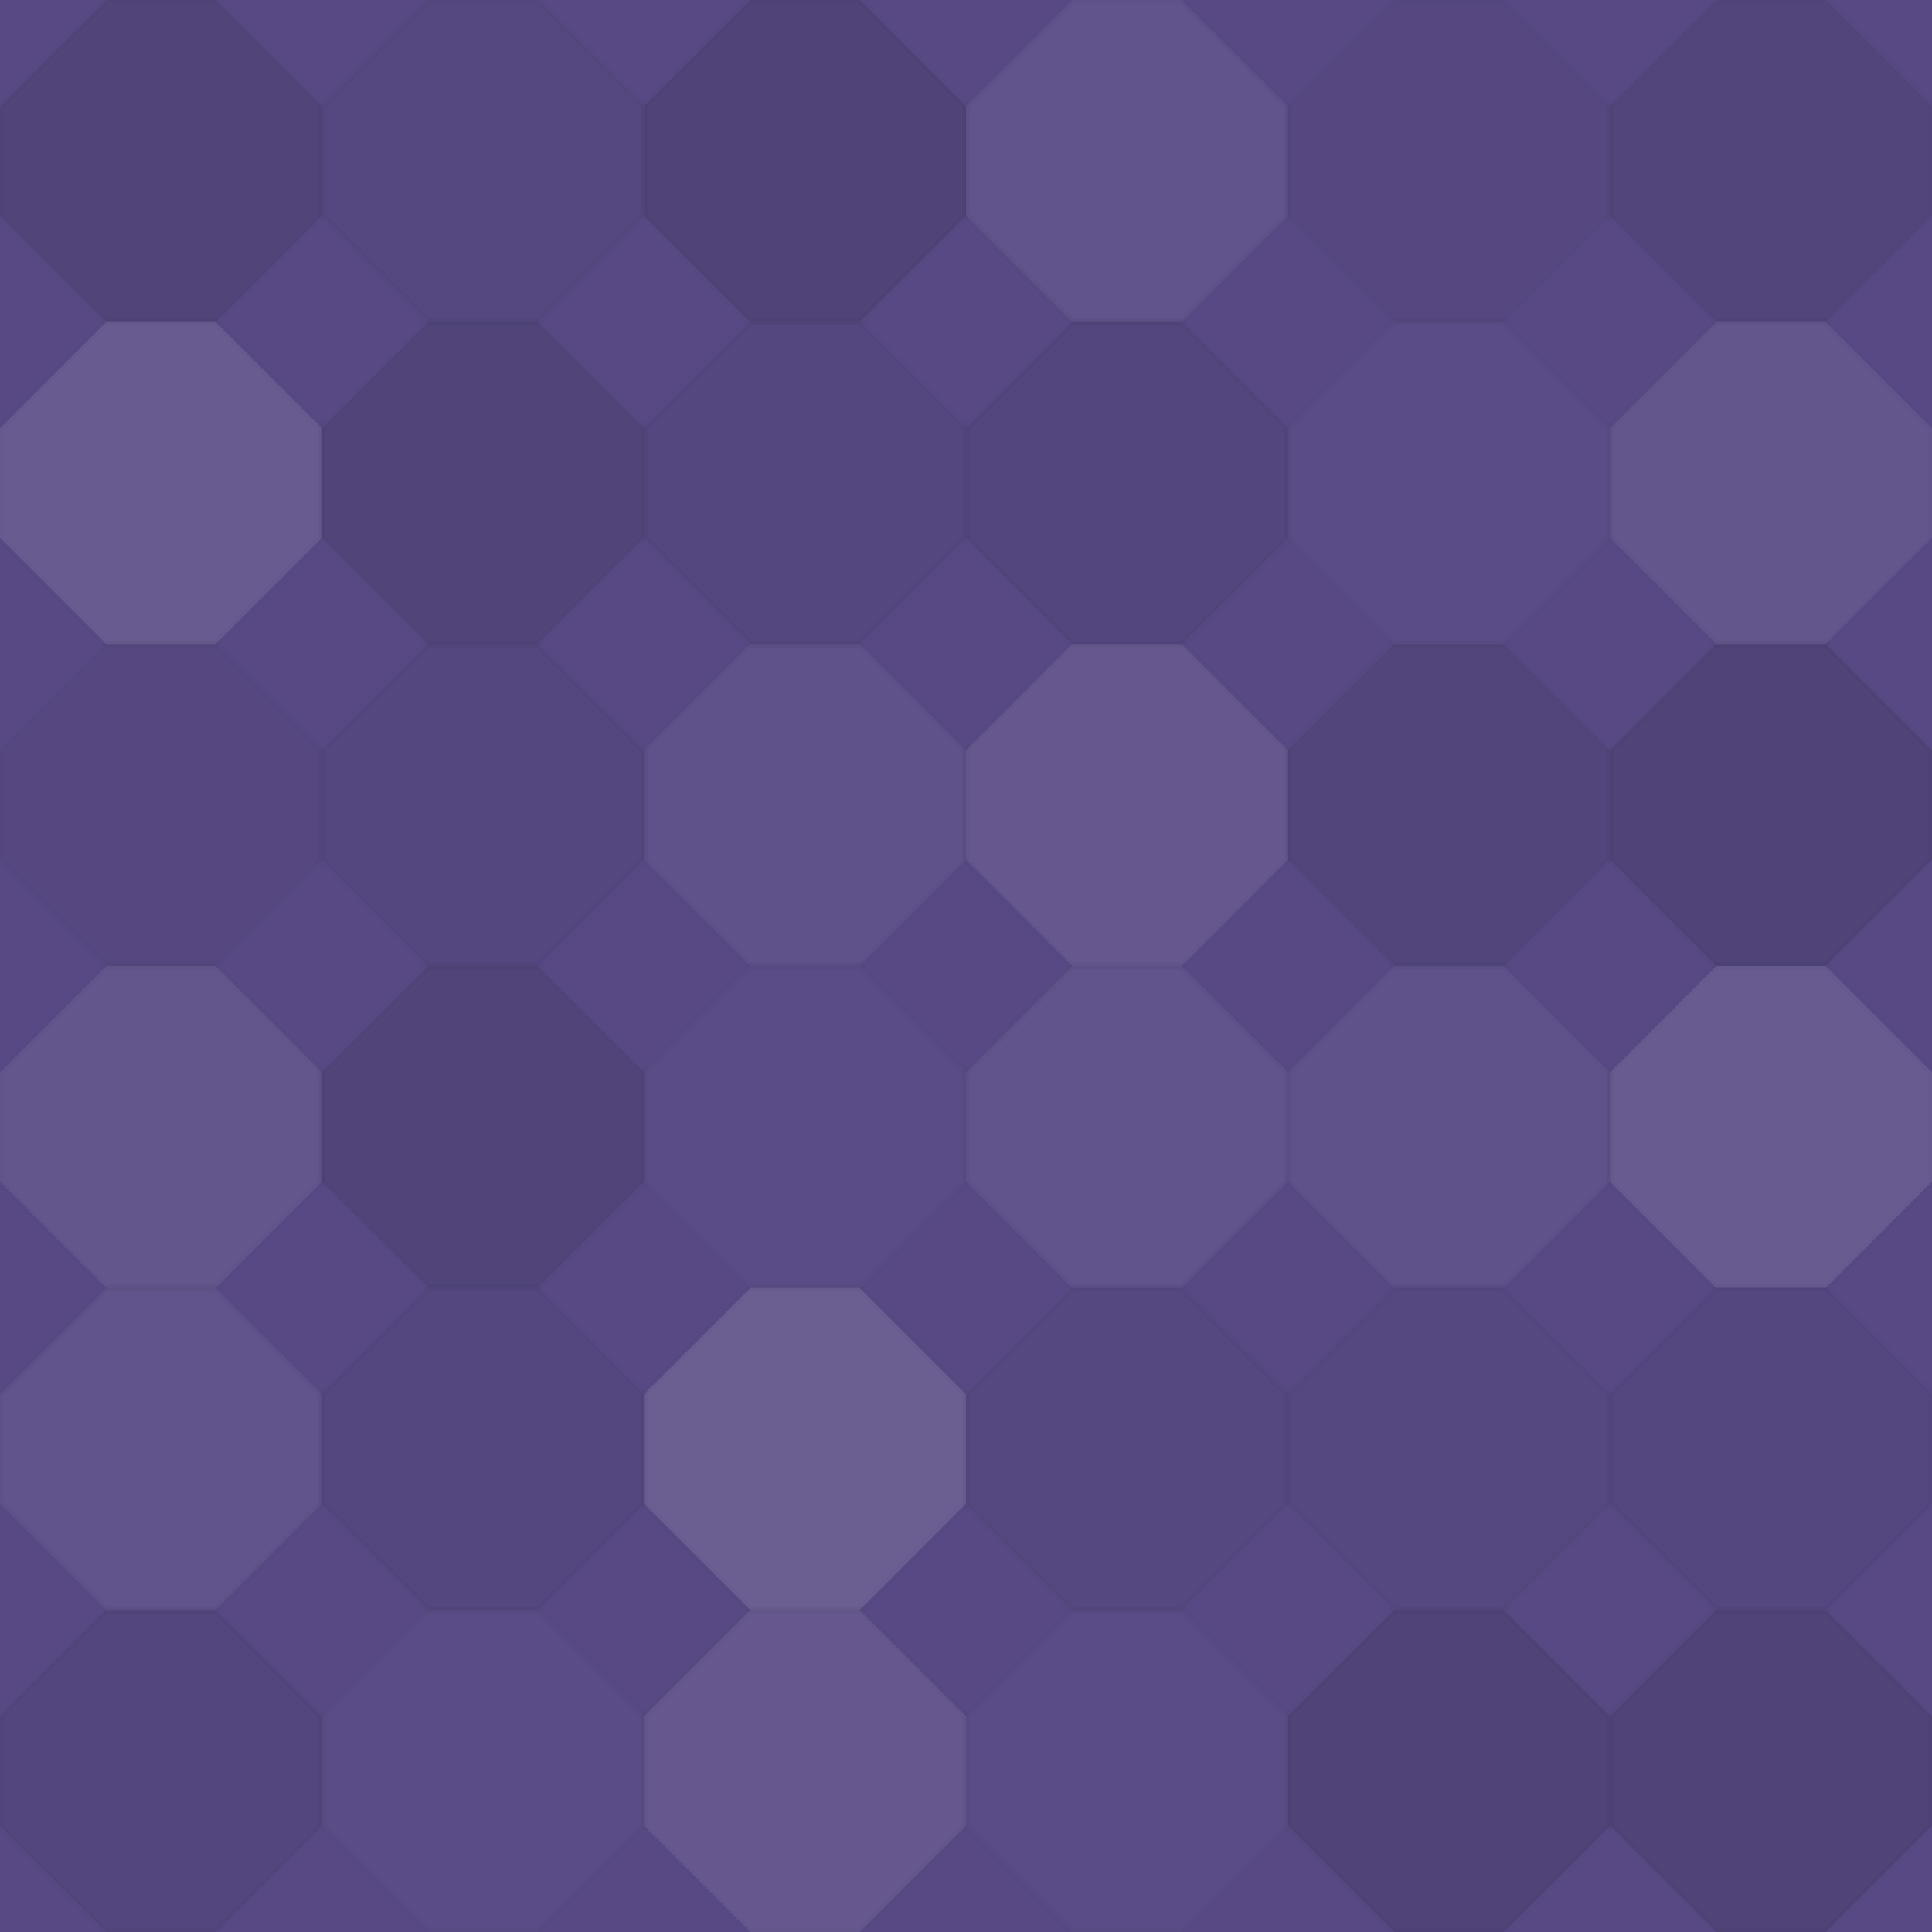
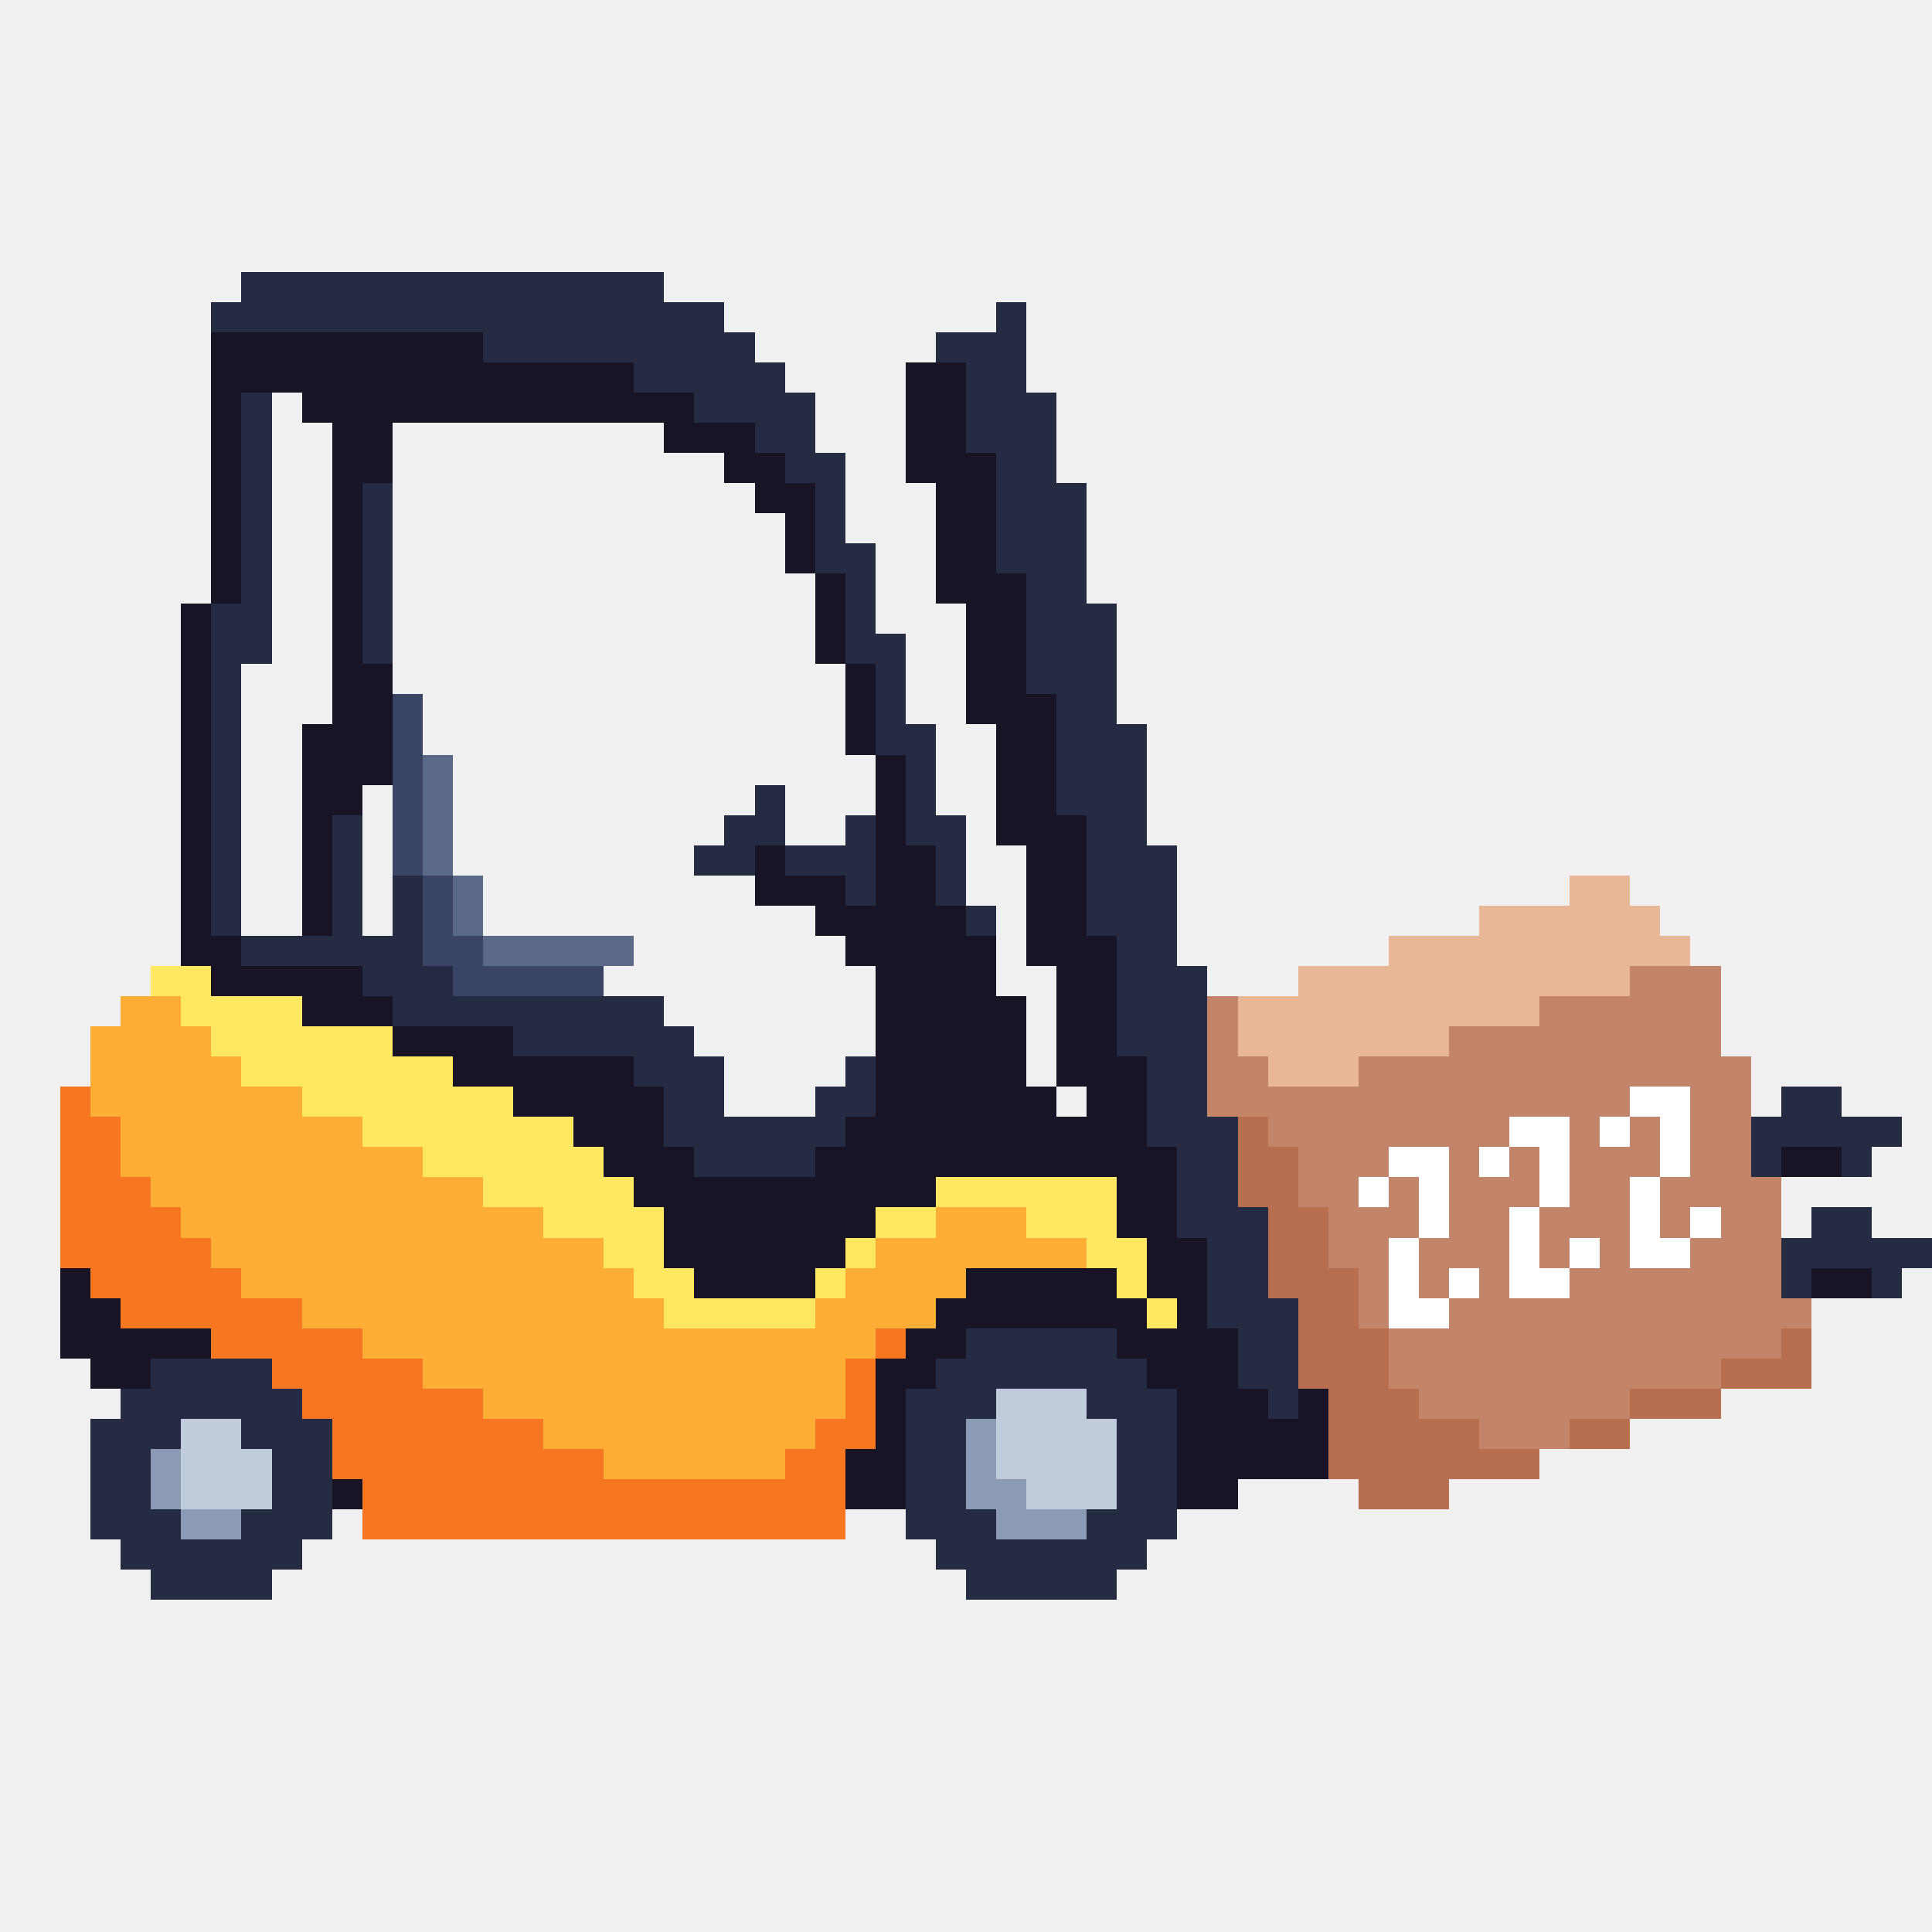
- <svg xmlns="http://www.w3.org/2000/svg" width="280" height="280" viewbox="0 0 280 280" preserveAspectRatio="none">
-   <rect x="0" y="0" width="100%" height="100%" fill="rgb(88, 73, 133)" />
-   <polyline points="15.4,0,31.267,0,46.667,15.4,46.667,31.267,31.267,46.667,15.4,46.667,0,31.267,0,15.4,15.4,0" fill="#222" fill-opacity="0.115" stroke="#000" stroke-opacity="0.02" transform="translate(0, 0)" />
-   <polyline points="15.4,0,31.267,0,46.667,15.4,46.667,31.267,31.267,46.667,15.4,46.667,0,31.267,0,15.4,15.4,0" fill="#222" fill-opacity="0.046" stroke="#000" stroke-opacity="0.02" transform="translate(46.66667, 0)" />
-   <polyline points="15.4,0,31.267,0,46.667,15.4,46.667,31.267,31.267,46.667,15.4,46.667,0,31.267,0,15.4,15.4,0" fill="#222" fill-opacity="0.133" stroke="#000" stroke-opacity="0.02" transform="translate(93.33333, 0)" />
-   <polyline points="15.4,0,31.267,0,46.667,15.4,46.667,31.267,31.267,46.667,15.4,46.667,0,31.267,0,15.4,15.4,0" fill="#ddd" fill-opacity="0.072" stroke="#000" stroke-opacity="0.02" transform="translate(140, 0)" />
-   <polyline points="15.4,0,31.267,0,46.667,15.4,46.667,31.267,31.267,46.667,15.4,46.667,0,31.267,0,15.4,15.4,0" fill="#222" fill-opacity="0.029" stroke="#000" stroke-opacity="0.02" transform="translate(186.6667, 0)" />
-   <polyline points="15.4,0,31.267,0,46.667,15.4,46.667,31.267,31.267,46.667,15.4,46.667,0,31.267,0,15.4,15.4,0" fill="#222" fill-opacity="0.098" stroke="#000" stroke-opacity="0.02" transform="translate(233.3333, 0)" />
-   <polyline points="15.4,0,31.267,0,46.667,15.4,46.667,31.267,31.267,46.667,15.4,46.667,0,31.267,0,15.4,15.4,0" fill="#ddd" fill-opacity="0.124" stroke="#000" stroke-opacity="0.02" transform="translate(0, 46.66667)" />
-   <polyline points="15.4,0,31.267,0,46.667,15.4,46.667,31.267,31.267,46.667,15.4,46.667,0,31.267,0,15.4,15.4,0" fill="#222" fill-opacity="0.115" stroke="#000" stroke-opacity="0.02" transform="translate(46.66667, 46.66667)" />
-   <polyline points="15.4,0,31.267,0,46.667,15.4,46.667,31.267,31.267,46.667,15.4,46.667,0,31.267,0,15.4,15.4,0" fill="#222" fill-opacity="0.063" stroke="#000" stroke-opacity="0.02" transform="translate(93.33333, 46.66667)" />
-   <polyline points="15.4,0,31.267,0,46.667,15.4,46.667,31.267,31.267,46.667,15.4,46.667,0,31.267,0,15.4,15.4,0" fill="#222" fill-opacity="0.081" stroke="#000" stroke-opacity="0.02" transform="translate(140, 46.66667)" />
-   <polyline points="15.4,0,31.267,0,46.667,15.4,46.667,31.267,31.267,46.667,15.4,46.667,0,31.267,0,15.4,15.4,0" fill="#ddd" fill-opacity="0.02" stroke="#000" stroke-opacity="0.02" transform="translate(186.6667, 46.66667)" />
-   <polyline points="15.4,0,31.267,0,46.667,15.4,46.667,31.267,31.267,46.667,15.4,46.667,0,31.267,0,15.4,15.4,0" fill="#ddd" fill-opacity="0.089" stroke="#000" stroke-opacity="0.02" transform="translate(233.3333, 46.66667)" />
-   <polyline points="15.4,0,31.267,0,46.667,15.4,46.667,31.267,31.267,46.667,15.4,46.667,0,31.267,0,15.4,15.4,0" fill="#222" fill-opacity="0.029" stroke="#000" stroke-opacity="0.02" transform="translate(0, 93.33333)" />
-   <polyline points="15.4,0,31.267,0,46.667,15.4,46.667,31.267,31.267,46.667,15.4,46.667,0,31.267,0,15.4,15.4,0" fill="#222" fill-opacity="0.063" stroke="#000" stroke-opacity="0.02" transform="translate(46.66667, 93.33333)" />
-   <polyline points="15.4,0,31.267,0,46.667,15.4,46.667,31.267,31.267,46.667,15.4,46.667,0,31.267,0,15.4,15.4,0" fill="#ddd" fill-opacity="0.055" stroke="#000" stroke-opacity="0.02" transform="translate(93.33333, 93.33333)" />
-   <polyline points="15.4,0,31.267,0,46.667,15.4,46.667,31.267,31.267,46.667,15.4,46.667,0,31.267,0,15.4,15.4,0" fill="#ddd" fill-opacity="0.107" stroke="#000" stroke-opacity="0.02" transform="translate(140, 93.33333)" />
-   <polyline points="15.4,0,31.267,0,46.667,15.4,46.667,31.267,31.267,46.667,15.4,46.667,0,31.267,0,15.4,15.4,0" fill="#222" fill-opacity="0.098" stroke="#000" stroke-opacity="0.02" transform="translate(186.6667, 93.33333)" />
-   <polyline points="15.4,0,31.267,0,46.667,15.4,46.667,31.267,31.267,46.667,15.4,46.667,0,31.267,0,15.4,15.4,0" fill="#222" fill-opacity="0.133" stroke="#000" stroke-opacity="0.02" transform="translate(233.3333, 93.33333)" />
-   <polyline points="15.4,0,31.267,0,46.667,15.4,46.667,31.267,31.267,46.667,15.4,46.667,0,31.267,0,15.4,15.4,0" fill="#ddd" fill-opacity="0.089" stroke="#000" stroke-opacity="0.02" transform="translate(0, 140)" />
-   <polyline points="15.4,0,31.267,0,46.667,15.4,46.667,31.267,31.267,46.667,15.4,46.667,0,31.267,0,15.4,15.4,0" fill="#222" fill-opacity="0.115" stroke="#000" stroke-opacity="0.02" transform="translate(46.66667, 140)" />
-   <polyline points="15.4,0,31.267,0,46.667,15.4,46.667,31.267,31.267,46.667,15.4,46.667,0,31.267,0,15.4,15.4,0" fill="#ddd" fill-opacity="0.02" stroke="#000" stroke-opacity="0.02" transform="translate(93.33333, 140)" />
-   <polyline points="15.4,0,31.267,0,46.667,15.4,46.667,31.267,31.267,46.667,15.4,46.667,0,31.267,0,15.4,15.4,0" fill="#ddd" fill-opacity="0.072" stroke="#000" stroke-opacity="0.02" transform="translate(140, 140)" />
-   <polyline points="15.4,0,31.267,0,46.667,15.4,46.667,31.267,31.267,46.667,15.4,46.667,0,31.267,0,15.4,15.4,0" fill="#ddd" fill-opacity="0.055" stroke="#000" stroke-opacity="0.02" transform="translate(186.6667, 140)" />
-   <polyline points="15.4,0,31.267,0,46.667,15.4,46.667,31.267,31.267,46.667,15.4,46.667,0,31.267,0,15.4,15.4,0" fill="#ddd" fill-opacity="0.124" stroke="#000" stroke-opacity="0.02" transform="translate(233.3333, 140)" />
-   <polyline points="15.4,0,31.267,0,46.667,15.4,46.667,31.267,31.267,46.667,15.4,46.667,0,31.267,0,15.4,15.4,0" fill="#ddd" fill-opacity="0.072" stroke="#000" stroke-opacity="0.02" transform="translate(0, 186.6667)" />
-   <polyline points="15.4,0,31.267,0,46.667,15.4,46.667,31.267,31.267,46.667,15.4,46.667,0,31.267,0,15.4,15.4,0" fill="#222" fill-opacity="0.063" stroke="#000" stroke-opacity="0.02" transform="translate(46.66667, 186.6667)" />
-   <polyline points="15.4,0,31.267,0,46.667,15.4,46.667,31.267,31.267,46.667,15.4,46.667,0,31.267,0,15.4,15.4,0" fill="#ddd" fill-opacity="0.141" stroke="#000" stroke-opacity="0.02" transform="translate(93.33333, 186.6667)" />
-   <polyline points="15.4,0,31.267,0,46.667,15.4,46.667,31.267,31.267,46.667,15.4,46.667,0,31.267,0,15.4,15.4,0" fill="#222" fill-opacity="0.046" stroke="#000" stroke-opacity="0.02" transform="translate(140, 186.6667)" />
-   <polyline points="15.4,0,31.267,0,46.667,15.4,46.667,31.267,31.267,46.667,15.4,46.667,0,31.267,0,15.4,15.4,0" fill="#222" fill-opacity="0.046" stroke="#000" stroke-opacity="0.02" transform="translate(186.6667, 186.6667)" />
-   <polyline points="15.4,0,31.267,0,46.667,15.4,46.667,31.267,31.267,46.667,15.4,46.667,0,31.267,0,15.4,15.4,0" fill="#222" fill-opacity="0.063" stroke="#000" stroke-opacity="0.02" transform="translate(233.3333, 186.6667)" />
-   <polyline points="15.4,0,31.267,0,46.667,15.4,46.667,31.267,31.267,46.667,15.4,46.667,0,31.267,0,15.4,15.4,0" fill="#222" fill-opacity="0.081" stroke="#000" stroke-opacity="0.02" transform="translate(0, 233.3333)" />
-   <polyline points="15.4,0,31.267,0,46.667,15.4,46.667,31.267,31.267,46.667,15.4,46.667,0,31.267,0,15.4,15.4,0" fill="#ddd" fill-opacity="0.02" stroke="#000" stroke-opacity="0.02" transform="translate(46.66667, 233.3333)" />
-   <polyline points="15.4,0,31.267,0,46.667,15.4,46.667,31.267,31.267,46.667,15.4,46.667,0,31.267,0,15.4,15.4,0" fill="#ddd" fill-opacity="0.107" stroke="#000" stroke-opacity="0.02" transform="translate(93.33333, 233.3333)" />
-   <polyline points="15.4,0,31.267,0,46.667,15.4,46.667,31.267,31.267,46.667,15.4,46.667,0,31.267,0,15.4,15.4,0" fill="#ddd" fill-opacity="0.02" stroke="#000" stroke-opacity="0.02" transform="translate(140, 233.3333)" />
-   <polyline points="15.4,0,31.267,0,46.667,15.4,46.667,31.267,31.267,46.667,15.4,46.667,0,31.267,0,15.4,15.4,0" fill="#222" fill-opacity="0.133" stroke="#000" stroke-opacity="0.02" transform="translate(186.6667, 233.3333)" />
-   <polyline points="15.4,0,31.267,0,46.667,15.4,46.667,31.267,31.267,46.667,15.4,46.667,0,31.267,0,15.4,15.4,0" fill="#222" fill-opacity="0.133" stroke="#000" stroke-opacity="0.02" transform="translate(233.3333, 233.3333)" />
+ <svg xmlns="http://www.w3.org/2000/svg" shape-rendering="crispEdges" viewBox="0 -.5 256 256">
+   <path stroke="#262b44" d="M32 36h56m-56 1h56m-56 1h56m-56 1h56m-60 1h68m36 0h4M28 41h68m36 0h4M28 42h68m36 0h4M28 43h68m36 0h4m-72 1h36m24 0h12m-72 1h36m24 0h12m-72 1h36m24 0h12m-72 1h36m24 0h12m-52 1h20m24 0h8m-52 1h20m24 0h8m-52 1h20m24 0h8m-52 1h20m24 0h8M32 52h4m56 0h16m20 0h12M32 53h4m56 0h16m20 0h12M32 54h4m56 0h16m20 0h12M32 55h4m56 0h16m20 0h12M32 56h4m64 0h8m20 0h12M32 57h4m64 0h8m20 0h12M32 58h4m64 0h8m20 0h12M32 59h4m64 0h8m20 0h12M32 60h4m68 0h8m20 0h8M32 61h4m68 0h8m20 0h8M32 62h4m68 0h8m20 0h8M32 63h4m68 0h8m20 0h8M32 64h4m12 0h4m56 0h4m20 0h12M32 65h4m12 0h4m56 0h4m20 0h12M32 66h4m12 0h4m56 0h4m20 0h12M32 67h4m12 0h4m56 0h4m20 0h12M32 68h4m12 0h4m56 0h4m20 0h12M32 69h4m12 0h4m56 0h4m20 0h12M32 70h4m12 0h4m56 0h4m20 0h12M32 71h4m12 0h4m56 0h4m20 0h12M32 72h4m12 0h4m56 0h8m16 0h12M32 73h4m12 0h4m56 0h8m16 0h12M32 74h4m12 0h4m56 0h8m16 0h12M32 75h4m12 0h4m56 0h8m16 0h12M32 76h4m12 0h4m60 0h4m20 0h8M32 77h4m12 0h4m60 0h4m20 0h8M32 78h4m12 0h4m60 0h4m20 0h8M32 79h4m12 0h4m60 0h4m20 0h8M28 80h8m12 0h4m60 0h4m20 0h12M28 81h8m12 0h4m60 0h4m20 0h12M28 82h8m12 0h4m60 0h4m20 0h12M28 83h8m12 0h4m60 0h4m20 0h12M28 84h8m12 0h4m60 0h8m16 0h12M28 85h8m12 0h4m60 0h8m16 0h12M28 86h8m12 0h4m60 0h8m16 0h12M28 87h8m12 0h4m60 0h8m16 0h12M28 88h4m84 0h4m16 0h12M28 89h4m84 0h4m16 0h12M28 90h4m84 0h4m16 0h12M28 91h4m84 0h4m16 0h12M28 92h4m84 0h4m20 0h8M28 93h4m84 0h4m20 0h8M28 94h4m84 0h4m20 0h8M28 95h4m84 0h4m20 0h8M28 96h4m84 0h8m16 0h12M28 97h4m84 0h8m16 0h12M28 98h4m84 0h8m16 0h12M28 99h4m84 0h8m16 0h12m-124 1h4m88 0h4m16 0h12m-124 1h4m88 0h4m16 0h12m-124 1h4m88 0h4m16 0h12m-124 1h4m88 0h4m16 0h12m-124 1h4m68 0h4m16 0h4m16 0h12m-124 1h4m68 0h4m16 0h4m16 0h12m-124 1h4m68 0h4m16 0h4m16 0h12m-124 1h4m68 0h4m16 0h4m16 0h12m-124 1h4m12 0h4m48 0h8m8 0h4m4 0h8m16 0h8m-124 1h4m12 0h4m48 0h8m8 0h4m4 0h8m16 0h8m-124 1h4m12 0h4m48 0h8m8 0h4m4 0h8m16 0h8m-124 1h4m12 0h4m48 0h8m8 0h4m4 0h8m16 0h8m-124 1h4m12 0h4m44 0h8m4 0h12m8 0h4m16 0h12m-128 1h4m12 0h4m44 0h8m4 0h12m8 0h4m16 0h12m-128 1h4m12 0h4m44 0h8m4 0h12m8 0h4m16 0h12m-128 1h4m12 0h4m44 0h8m4 0h12m8 0h4m16 0h12m-128 1h4m12 0h4m4 0h4m56 0h4m8 0h4m16 0h12m-128 1h4m12 0h4m4 0h4m56 0h4m8 0h4m16 0h12m-128 1h4m12 0h4m4 0h4m56 0h4m8 0h4m16 0h12m-128 1h4m12 0h4m4 0h4m56 0h4m8 0h4m16 0h12m-128 1h4m12 0h4m4 0h4m72 0h4m12 0h12m-128 1h4m12 0h4m4 0h4m72 0h4m12 0h12m-128 1h4m12 0h4m4 0h4m72 0h4m12 0h12m-128 1h4m12 0h4m4 0h4m72 0h4m12 0h12m-124 1h24m92 0h8m-124 1h24m92 0h8m-124 1h24m92 0h8m-124 1h24m92 0h8m-108 1h12m88 0h12m-112 1h12m88 0h12m-112 1h12m88 0h12m-112 1h12m88 0h12m-108 1h36m60 0h12m-108 1h36m60 0h12m-108 1h36m60 0h12m-108 1h36m60 0h12m-92 1h24m56 0h12m-92 1h24m56 0h12m-92 1h24m56 0h12m-92 1h24m56 0h12m-76 1h12m16 0h4m36 0h8m-76 1h12m16 0h4m36 0h8m-76 1h12m16 0h4m36 0h8m-76 1h12m16 0h4m36 0h8m-72 1h8m12 0h8m36 0h8m76 0h8m-156 1h8m12 0h8m36 0h8m76 0h8m-156 1h8m12 0h8m36 0h8m76 0h8m-156 1h8m12 0h8m36 0h8m76 0h8m-156 1h24m40 0h12m68 0h20m-164 1h24m40 0h12m68 0h20m-164 1h24m40 0h12m68 0h20m-164 1h24m40 0h12m68 0h20m-160 1h16m48 0h8m68 0h4m8 0h4m-156 1h16m48 0h8m68 0h4m8 0h4m-156 1h16m48 0h8m68 0h4m8 0h4m-156 1h16m48 0h8m68 0h4m8 0h4m-92 1h8m-8 1h8m-8 1h8m-8 1h8m-8 1h12m72 0h8m-92 1h12m72 0h8m-92 1h12m72 0h8m-92 1h12m72 0h8m-88 1h8m68 0h20m-96 1h8m68 0h20m-96 1h8m68 0h20m-96 1h8m68 0h20m-96 1h8m68 0h4m8 0h4m-92 1h8m68 0h4m8 0h4m-92 1h8m68 0h4m8 0h4m-92 1h8m68 0h4m8 0h4m-92 1h12m-12 1h12m-12 1h12m-12 1h12m-44 1h20m16 0h8m-44 1h20m16 0h8m-44 1h20m16 0h8m-44 1h20m16 0h8m-152 1h16m88 0h28m12 0h8m-152 1h16m88 0h28m12 0h8m-152 1h16m88 0h28m12 0h8m-152 1h16m88 0h28m12 0h8m-156 1h24m80 0h12m12 0h12m12 0h4m-156 1h24m80 0h12m12 0h12m12 0h4m-156 1h24m80 0h12m12 0h12m12 0h4m-156 1h24m80 0h12m12 0h12m12 0h4m-160 1h12m8 0h12m76 0h8m20 0h8m-144 1h12m8 0h12m76 0h8m20 0h8m-144 1h12m8 0h12m76 0h8m20 0h8m-144 1h12m8 0h12m76 0h8m20 0h8m-144 1h8m16 0h8m76 0h8m20 0h8m-144 1h8m16 0h8m76 0h8m20 0h8m-144 1h8m16 0h8m76 0h8m20 0h8m-144 1h8m16 0h8m76 0h8m20 0h8m-144 1h8m16 0h8m76 0h8m20 0h8m-144 1h8m16 0h8m76 0h8m20 0h8m-144 1h8m16 0h8m76 0h8m20 0h8m-144 1h8m16 0h8m76 0h8m20 0h8m-144 1h12m8 0h12m76 0h12m12 0h12m-144 1h12m8 0h12m76 0h12m12 0h12m-144 1h12m8 0h12m76 0h12m12 0h12m-144 1h12m8 0h12m76 0h12m12 0h12m-140 1h24m84 0h28m-136 1h24m84 0h28m-136 1h24m84 0h28m-136 1h24m84 0h28m-132 1h16m92 0h20m-128 1h16m92 0h20m-128 1h16m92 0h20m-128 1h16m92 0h20" />
+   <path stroke="#181425" d="M28 44h36m-36 1h36m-36 1h36m-36 1h36m-36 1h56m36 0h8M28 49h56m36 0h8M28 50h56m36 0h8M28 51h56m36 0h8M28 52h4m8 0h52m28 0h8M28 53h4m8 0h52m28 0h8M28 54h4m8 0h52m28 0h8M28 55h4m8 0h52m28 0h8M28 56h4m12 0h8m36 0h12m20 0h8M28 57h4m12 0h8m36 0h12m20 0h8M28 58h4m12 0h8m36 0h12m20 0h8M28 59h4m12 0h8m36 0h12m20 0h8M28 60h4m12 0h8m44 0h8m16 0h12M28 61h4m12 0h8m44 0h8m16 0h12M28 62h4m12 0h8m44 0h8m16 0h12M28 63h4m12 0h8m44 0h8m16 0h12M28 64h4m12 0h4m52 0h8m16 0h8M28 65h4m12 0h4m52 0h8m16 0h8M28 66h4m12 0h4m52 0h8m16 0h8M28 67h4m12 0h4m52 0h8m16 0h8M28 68h4m12 0h4m56 0h4m16 0h8M28 69h4m12 0h4m56 0h4m16 0h8M28 70h4m12 0h4m56 0h4m16 0h8M28 71h4m12 0h4m56 0h4m16 0h8M28 72h4m12 0h4m56 0h4m16 0h8M28 73h4m12 0h4m56 0h4m16 0h8M28 74h4m12 0h4m56 0h4m16 0h8M28 75h4m12 0h4m56 0h4m16 0h8M28 76h4m12 0h4m60 0h4m12 0h12M28 77h4m12 0h4m60 0h4m12 0h12M28 78h4m12 0h4m60 0h4m12 0h12M28 79h4m12 0h4m60 0h4m12 0h12M24 80h4m16 0h4m60 0h4m16 0h8M24 81h4m16 0h4m60 0h4m16 0h8M24 82h4m16 0h4m60 0h4m16 0h8M24 83h4m16 0h4m60 0h4m16 0h8M24 84h4m16 0h4m60 0h4m16 0h8M24 85h4m16 0h4m60 0h4m16 0h8M24 86h4m16 0h4m60 0h4m16 0h8M24 87h4m16 0h4m60 0h4m16 0h8M24 88h4m16 0h8m60 0h4m12 0h8M24 89h4m16 0h8m60 0h4m12 0h8M24 90h4m16 0h8m60 0h4m12 0h8M24 91h4m16 0h8m60 0h4m12 0h8M24 92h4m16 0h8m60 0h4m12 0h12M24 93h4m16 0h8m60 0h4m12 0h12M24 94h4m16 0h8m60 0h4m12 0h12M24 95h4m16 0h8m60 0h4m12 0h12M24 96h4m12 0h12m60 0h4m16 0h8M24 97h4m12 0h12m60 0h4m16 0h8M24 98h4m12 0h12m60 0h4m16 0h8M24 99h4m12 0h12m60 0h4m16 0h8m-116 1h4m12 0h12m64 0h4m12 0h8m-116 1h4m12 0h12m64 0h4m12 0h8m-116 1h4m12 0h12m64 0h4m12 0h8m-116 1h4m12 0h12m64 0h4m12 0h8m-116 1h4m12 0h8m68 0h4m12 0h8m-116 1h4m12 0h8m68 0h4m12 0h8m-116 1h4m12 0h8m68 0h4m12 0h8m-116 1h4m12 0h8m68 0h4m12 0h8m-116 1h4m12 0h4m72 0h4m12 0h12m-120 1h4m12 0h4m72 0h4m12 0h12m-120 1h4m12 0h4m72 0h4m12 0h12m-120 1h4m12 0h4m72 0h4m12 0h12m-120 1h4m12 0h4m56 0h4m12 0h8m12 0h8m-120 1h4m12 0h4m56 0h4m12 0h8m12 0h8m-120 1h4m12 0h4m56 0h4m12 0h8m12 0h8m-120 1h4m12 0h4m56 0h4m12 0h8m12 0h8m-120 1h4m12 0h4m56 0h12m4 0h8m12 0h8m-120 1h4m12 0h4m56 0h12m4 0h8m12 0h8m-120 1h4m12 0h4m56 0h12m4 0h8m12 0h8m-120 1h4m12 0h4m56 0h12m4 0h8m12 0h8m-120 1h4m12 0h4m64 0h20m8 0h8m-120 1h4m12 0h4m64 0h20m8 0h8m-120 1h4m12 0h4m64 0h20m8 0h8m-120 1h4m12 0h4m64 0h20m8 0h8m-120 1h8m80 0h20m4 0h12m-124 1h8m80 0h20m4 0h12m-124 1h8m80 0h20m4 0h12m-124 1h8m80 0h20m4 0h12m-120 1h20m68 0h16m8 0h8m-120 1h20m68 0h16m8 0h8m-120 1h20m68 0h16m8 0h8m-120 1h20m68 0h16m8 0h8m-108 1h12m64 0h20m4 0h8m-108 1h12m64 0h20m4 0h8m-108 1h12m64 0h20m4 0h8m-108 1h12m64 0h20m4 0h8m-96 1h16m48 0h20m4 0h8m-96 1h16m48 0h20m4 0h8m-96 1h16m48 0h20m4 0h8m-96 1h16m48 0h20m4 0h8m-88 1h24m32 0h20m4 0h12m-92 1h24m32 0h20m4 0h12m-92 1h24m32 0h20m4 0h12m-92 1h24m32 0h20m4 0h12m-84 1h20m28 0h24m4 0h8m-84 1h20m28 0h24m4 0h8m-84 1h20m28 0h24m4 0h8m-84 1h20m28 0h24m4 0h8m-76 1h12m24 0h40m-76 1h12m24 0h40m-76 1h12m24 0h40m-76 1h12m24 0h40m-72 1h12m16 0h48m80 0h8m-164 1h12m16 0h48m80 0h8m-164 1h12m16 0h48m80 0h8m-164 1h12m16 0h48m80 0h8m-160 1h40m24 0h8m-72 1h40m24 0h8m-72 1h40m24 0h8m-72 1h40m24 0h8m-68 1h28m32 0h8m-68 1h28m32 0h8m-68 1h28m32 0h8m-68 1h28m32 0h8m-68 1h24m40 0h8m-72 1h24m40 0h8m-72 1h24m40 0h8m-72 1h24m40 0h8M8 168h4m80 0h16m20 0h20m4 0h8m80 0h8M8 169h4m80 0h16m20 0h20m4 0h8m80 0h8M8 170h4m80 0h16m20 0h20m4 0h8m80 0h8M8 171h4m80 0h16m20 0h20m4 0h8m80 0h8M8 172h8m108 0h28m4 0h4M8 173h8m108 0h28m4 0h4M8 174h8m108 0h28m4 0h4M8 175h8m108 0h28m4 0h4M8 176h20m92 0h8m20 0h16M8 177h20m92 0h8m20 0h16M8 178h20m92 0h8m20 0h16M8 179h20m92 0h8m20 0h16m-152 1h8m96 0h8m28 0h12m-152 1h8m96 0h8m28 0h12m-152 1h8m96 0h8m28 0h12m-152 1h8m96 0h8m28 0h12m-48 1h4m36 0h12m4 0h4m-60 1h4m36 0h12m4 0h4m-60 1h4m36 0h12m4 0h4m-60 1h4m36 0h12m4 0h4m-60 1h4m36 0h20m-60 1h4m36 0h20m-60 1h4m36 0h20m-60 1h4m36 0h20m-64 1h8m36 0h20m-64 1h8m36 0h20m-64 1h8m36 0h20m-64 1h8m36 0h20m-132 1h4m64 0h8m36 0h8m-120 1h4m64 0h8m36 0h8m-120 1h4m64 0h8m36 0h8m-120 1h4m64 0h8m36 0h8" />
+   <path stroke="#3a4466" d="M52 92h4m-4 1h4m-4 1h4m-4 1h4m-4 1h4m-4 1h4m-4 1h4m-4 1h4m-4 1h4m-4 1h4m-4 1h4m-4 1h4m-4 1h4m-4 1h4m-4 1h4m-4 1h4m-4 1h4m-4 1h4m-4 1h4m-4 1h4m-4 1h4m-4 1h4m-4 1h4m-4 1h4m0 1h4m-4 1h4m-4 1h4m-4 1h4m-4 1h4m-4 1h4m-4 1h4m-4 1h4m-4 1h8m-8 1h8m-8 1h8m-8 1h8m-4 1h20m-20 1h20m-20 1h20m-20 1h20" />
+   <path stroke="#5a6988" d="M56 100h4m-4 1h4m-4 1h4m-4 1h4m-4 1h4m-4 1h4m-4 1h4m-4 1h4m-4 1h4m-4 1h4m-4 1h4m-4 1h4m-4 1h4m-4 1h4m-4 1h4m-4 1h4m0 1h4m-4 1h4m-4 1h4m-4 1h4m-4 1h4m-4 1h4m-4 1h4m-4 1h4m0 1h20m-20 1h20m-20 1h20m-20 1h20" />
+   <path stroke="#e8b796" d="M208 116h8m-8 1h8m-8 1h8m-8 1h8m-20 1h24m-24 1h24m-24 1h24m-24 1h24m-36 1h40m-40 1h40m-40 1h40m-40 1h40m-52 1h44m-44 1h44m-44 1h44m-44 1h44m-52 1h40m-40 1h40m-40 1h40m-40 1h40m-40 1h28m-28 1h28m-28 1h28m-28 1h28m-24 1h12m-12 1h12m-12 1h12m-12 1h12" />
+   <path stroke="#fee761" d="M20 128h8m-8 1h8m-8 1h8m-8 1h8m-4 1h16m-16 1h16m-16 1h16m-16 1h16m-12 1h24m-24 1h24m-24 1h24m-24 1h24m-20 1h28m-28 1h28m-28 1h28m-28 1h28m-20 1h28m-28 1h28m-28 1h28m-28 1h28m-20 1h28m-28 1h28m-28 1h28m-28 1h28m-20 1h24m-24 1h24m-24 1h24m-24 1h24m-16 1h20m40 0h24m-84 1h20m40 0h24m-84 1h20m40 0h24m-84 1h20m40 0h24m-76 1h16m28 0h8m12 0h12m-76 1h16m28 0h8m12 0h12m-76 1h16m28 0h8m12 0h12m-76 1h16m28 0h8m12 0h12m-68 1h8m24 0h4m28 0h8m-72 1h8m24 0h4m28 0h8m-72 1h8m24 0h4m28 0h8m-72 1h8m24 0h4m28 0h8m-68 1h8m16 0h4m36 0h4m-68 1h8m16 0h4m36 0h4m-68 1h8m16 0h4m36 0h4m-68 1h8m16 0h4m36 0h4m-64 1h20m44 0h4m-68 1h20m44 0h4m-68 1h20m44 0h4m-68 1h20m44 0h4" />
+   <path stroke="#c28569" d="M216 128h12m-12 1h12m-12 1h12m-12 1h12m-68 1h4m40 0h24m-68 1h4m40 0h24m-68 1h4m40 0h24m-68 1h4m40 0h24m-68 1h4m28 0h36m-68 1h4m28 0h36m-68 1h4m28 0h36m-68 1h4m28 0h36m-68 1h8m12 0h52m-72 1h8m12 0h52m-72 1h8m12 0h52m-72 1h8m12 0h52m-72 1h56m8 0h8m-72 1h56m8 0h8m-72 1h56m8 0h8m-72 1h56m8 0h8m-64 1h32m8 0h4m4 0h4m4 0h8m-64 1h32m8 0h4m4 0h4m4 0h8m-64 1h32m8 0h4m4 0h4m4 0h8m-64 1h32m8 0h4m4 0h4m4 0h8m-60 1h12m8 0h4m4 0h4m4 0h12m4 0h8m-60 1h12m8 0h4m4 0h4m4 0h12m4 0h8m-60 1h12m8 0h4m4 0h4m4 0h12m4 0h8m-60 1h12m8 0h4m4 0h4m4 0h12m4 0h8m-60 1h8m4 0h4m4 0h12m4 0h8m4 0h16m-64 1h8m4 0h4m4 0h12m4 0h8m4 0h16m-64 1h8m4 0h4m4 0h12m4 0h8m4 0h16m-64 1h8m4 0h4m4 0h12m4 0h8m4 0h16m-60 1h12m4 0h8m4 0h12m4 0h4m4 0h8m-60 1h12m4 0h8m4 0h12m4 0h4m4 0h8m-60 1h12m4 0h8m4 0h12m4 0h4m4 0h8m-60 1h12m4 0h8m4 0h12m4 0h4m4 0h8m-60 1h8m4 0h12m4 0h4m4 0h4m8 0h12m-60 1h8m4 0h12m4 0h4m4 0h4m8 0h12m-60 1h8m4 0h12m4 0h4m4 0h4m8 0h12m-60 1h8m4 0h12m4 0h4m4 0h4m8 0h12m-56 1h4m4 0h4m4 0h4m8 0h28m-56 1h4m4 0h4m4 0h4m8 0h28m-56 1h4m4 0h4m4 0h4m8 0h28m-56 1h4m4 0h4m4 0h4m8 0h28m-56 1h4m8 0h48m-60 1h4m8 0h48m-60 1h4m8 0h48m-60 1h4m8 0h48m-56 1h52m-52 1h52m-52 1h52m-52 1h52m-52 1h44m-44 1h44m-44 1h44m-44 1h44m-40 1h28m-28 1h28m-28 1h28m-28 1h28m-20 1h12m-12 1h12m-12 1h12m-12 1h12" />
+   <path stroke="#feae34" d="M16 132h8m-8 1h8m-8 1h8m-8 1h8m-12 1h16m-16 1h16m-16 1h16m-16 1h16m-16 1h20m-20 1h20m-20 1h20m-20 1h20m-20 1h28m-28 1h28m-28 1h28m-28 1h28m-24 1h32m-32 1h32m-32 1h32m-32 1h32m-32 1h40m-40 1h40m-40 1h40m-40 1h40m-36 1h44m-44 1h44m-44 1h44m-44 1h44m-40 1h48m52 0h12m-112 1h48m52 0h12m-112 1h48m52 0h12m-112 1h48m52 0h12m-108 1h52m36 0h28m-116 1h52m36 0h28m-116 1h52m36 0h28m-116 1h52m36 0h28m-112 1h52m28 0h16m-96 1h52m28 0h16m-96 1h52m28 0h16m-96 1h52m28 0h16m-88 1h48m20 0h16m-84 1h48m20 0h16m-84 1h48m20 0h16m-84 1h48m20 0h16m-76 1h68m-68 1h68m-68 1h68m-68 1h68m-60 1h56m-56 1h56m-56 1h56m-56 1h56m-48 1h48m-48 1h48m-48 1h48m-48 1h48m-40 1h36m-36 1h36m-36 1h36m-36 1h36m-28 1h24m-24 1h24m-24 1h24m-24 1h24" />
+   <path stroke="#f77622" d="M8 144h4m-4 1h4m-4 1h4m-4 1h4m-4 1h8m-8 1h8m-8 1h8m-8 1h8m-8 1h8m-8 1h8m-8 1h8m-8 1h8m-8 1h12m-12 1h12m-12 1h12m-12 1h12m-12 1h16m-16 1h16m-16 1h16m-16 1h16m-16 1h20m-20 1h20m-20 1h20m-20 1h20m-16 1h20m-20 1h20m-20 1h20m-20 1h20m-16 1h24m-24 1h24m-24 1h24m-24 1h24m-12 1h20m68 0h4m-92 1h20m68 0h4m-92 1h20m68 0h4m-92 1h20m68 0h4m-84 1h20m56 0h4m-80 1h20m56 0h4m-80 1h20m56 0h4m-80 1h20m56 0h4m-76 1h24m48 0h4m-76 1h24m48 0h4m-76 1h24m48 0h4m-76 1h24m48 0h4m-72 1h28m36 0h8m-72 1h28m36 0h8m-72 1h28m36 0h8m-72 1h28m36 0h8m-72 1h36m24 0h8m-68 1h36m24 0h8m-68 1h36m24 0h8m-68 1h36m24 0h8m-64 1h64m-64 1h64m-64 1h64m-64 1h64m-64 1h64m-64 1h64m-64 1h64m-64 1h64" />
+   <path stroke="#ffffff" d="M216 144h8m-8 1h8m-8 1h8m-8 1h8m-24 1h8m4 0h4m4 0h4m-24 1h8m4 0h4m4 0h4m-24 1h8m4 0h4m4 0h4m-24 1h8m4 0h4m4 0h4m-40 1h8m4 0h4m4 0h4m12 0h4m-40 1h8m4 0h4m4 0h4m12 0h4m-40 1h8m4 0h4m4 0h4m12 0h4m-40 1h8m4 0h4m4 0h4m12 0h4m-44 1h4m4 0h4m12 0h4m8 0h4m-40 1h4m4 0h4m12 0h4m8 0h4m-40 1h4m4 0h4m12 0h4m8 0h4m-40 1h4m4 0h4m12 0h4m8 0h4m-32 1h4m8 0h4m12 0h4m4 0h4m-40 1h4m8 0h4m12 0h4m4 0h4m-40 1h4m8 0h4m12 0h4m4 0h4m-40 1h4m8 0h4m12 0h4m4 0h4m-44 1h4m12 0h4m4 0h4m4 0h8m-40 1h4m12 0h4m4 0h4m4 0h8m-40 1h4m12 0h4m4 0h4m4 0h8m-40 1h4m12 0h4m4 0h4m4 0h8m-40 1h4m4 0h4m4 0h8m-24 1h4m4 0h4m4 0h8m-24 1h4m4 0h4m4 0h8m-24 1h4m4 0h4m4 0h8m-24 1h8m-8 1h8m-8 1h8m-8 1h8" />
+   <path stroke="#b86f50" d="M164 148h4m-4 1h4m-4 1h4m-4 1h4m-4 1h8m-8 1h8m-8 1h8m-8 1h8m-8 1h8m-8 1h8m-8 1h8m-8 1h8m-4 1h8m-8 1h8m-8 1h8m-8 1h8m-8 1h8m-8 1h8m-8 1h8m-8 1h8m-8 1h12m-12 1h12m-12 1h12m-12 1h12m-8 1h8m-8 1h8m-8 1h8m-8 1h8m-8 1h12m52 0h4m-68 1h12m52 0h4m-68 1h12m52 0h4m-68 1h12m52 0h4m-68 1h12m44 0h12m-68 1h12m44 0h12m-68 1h12m44 0h12m-68 1h12m44 0h12m-64 1h12m28 0h12m-52 1h12m28 0h12m-52 1h12m28 0h12m-52 1h12m28 0h12m-52 1h20m12 0h8m-40 1h20m12 0h8m-40 1h20m12 0h8m-40 1h20m12 0h8m-40 1h28m-28 1h28m-28 1h28m-28 1h28m-24 1h12m-12 1h12m-12 1h12m-12 1h12" />
+   <path stroke="#c0cbdc" d="M132 184h12m-12 1h12m-12 1h12m-12 1h12m-120 1h8m100 0h16m-124 1h8m100 0h16m-124 1h8m100 0h16m-124 1h8m100 0h16m-124 1h12m96 0h16m-124 1h12m96 0h16m-124 1h12m96 0h16m-124 1h12m96 0h16m-124 1h12m100 0h12m-124 1h12m100 0h12m-124 1h12m100 0h12m-124 1h12m100 0h12" />
+   <path stroke="#8b9bb4" d="M128 188h4m-4 1h4m-4 1h4m-4 1h4m-112 1h4m104 0h4m-112 1h4m104 0h4m-112 1h4m104 0h4m-112 1h4m104 0h4m-112 1h4m104 0h8m-116 1h4m104 0h8m-116 1h4m104 0h8m-116 1h4m104 0h8m-112 1h8m100 0h12m-120 1h8m100 0h12m-120 1h8m100 0h12m-120 1h8m100 0h12" />
</svg>
